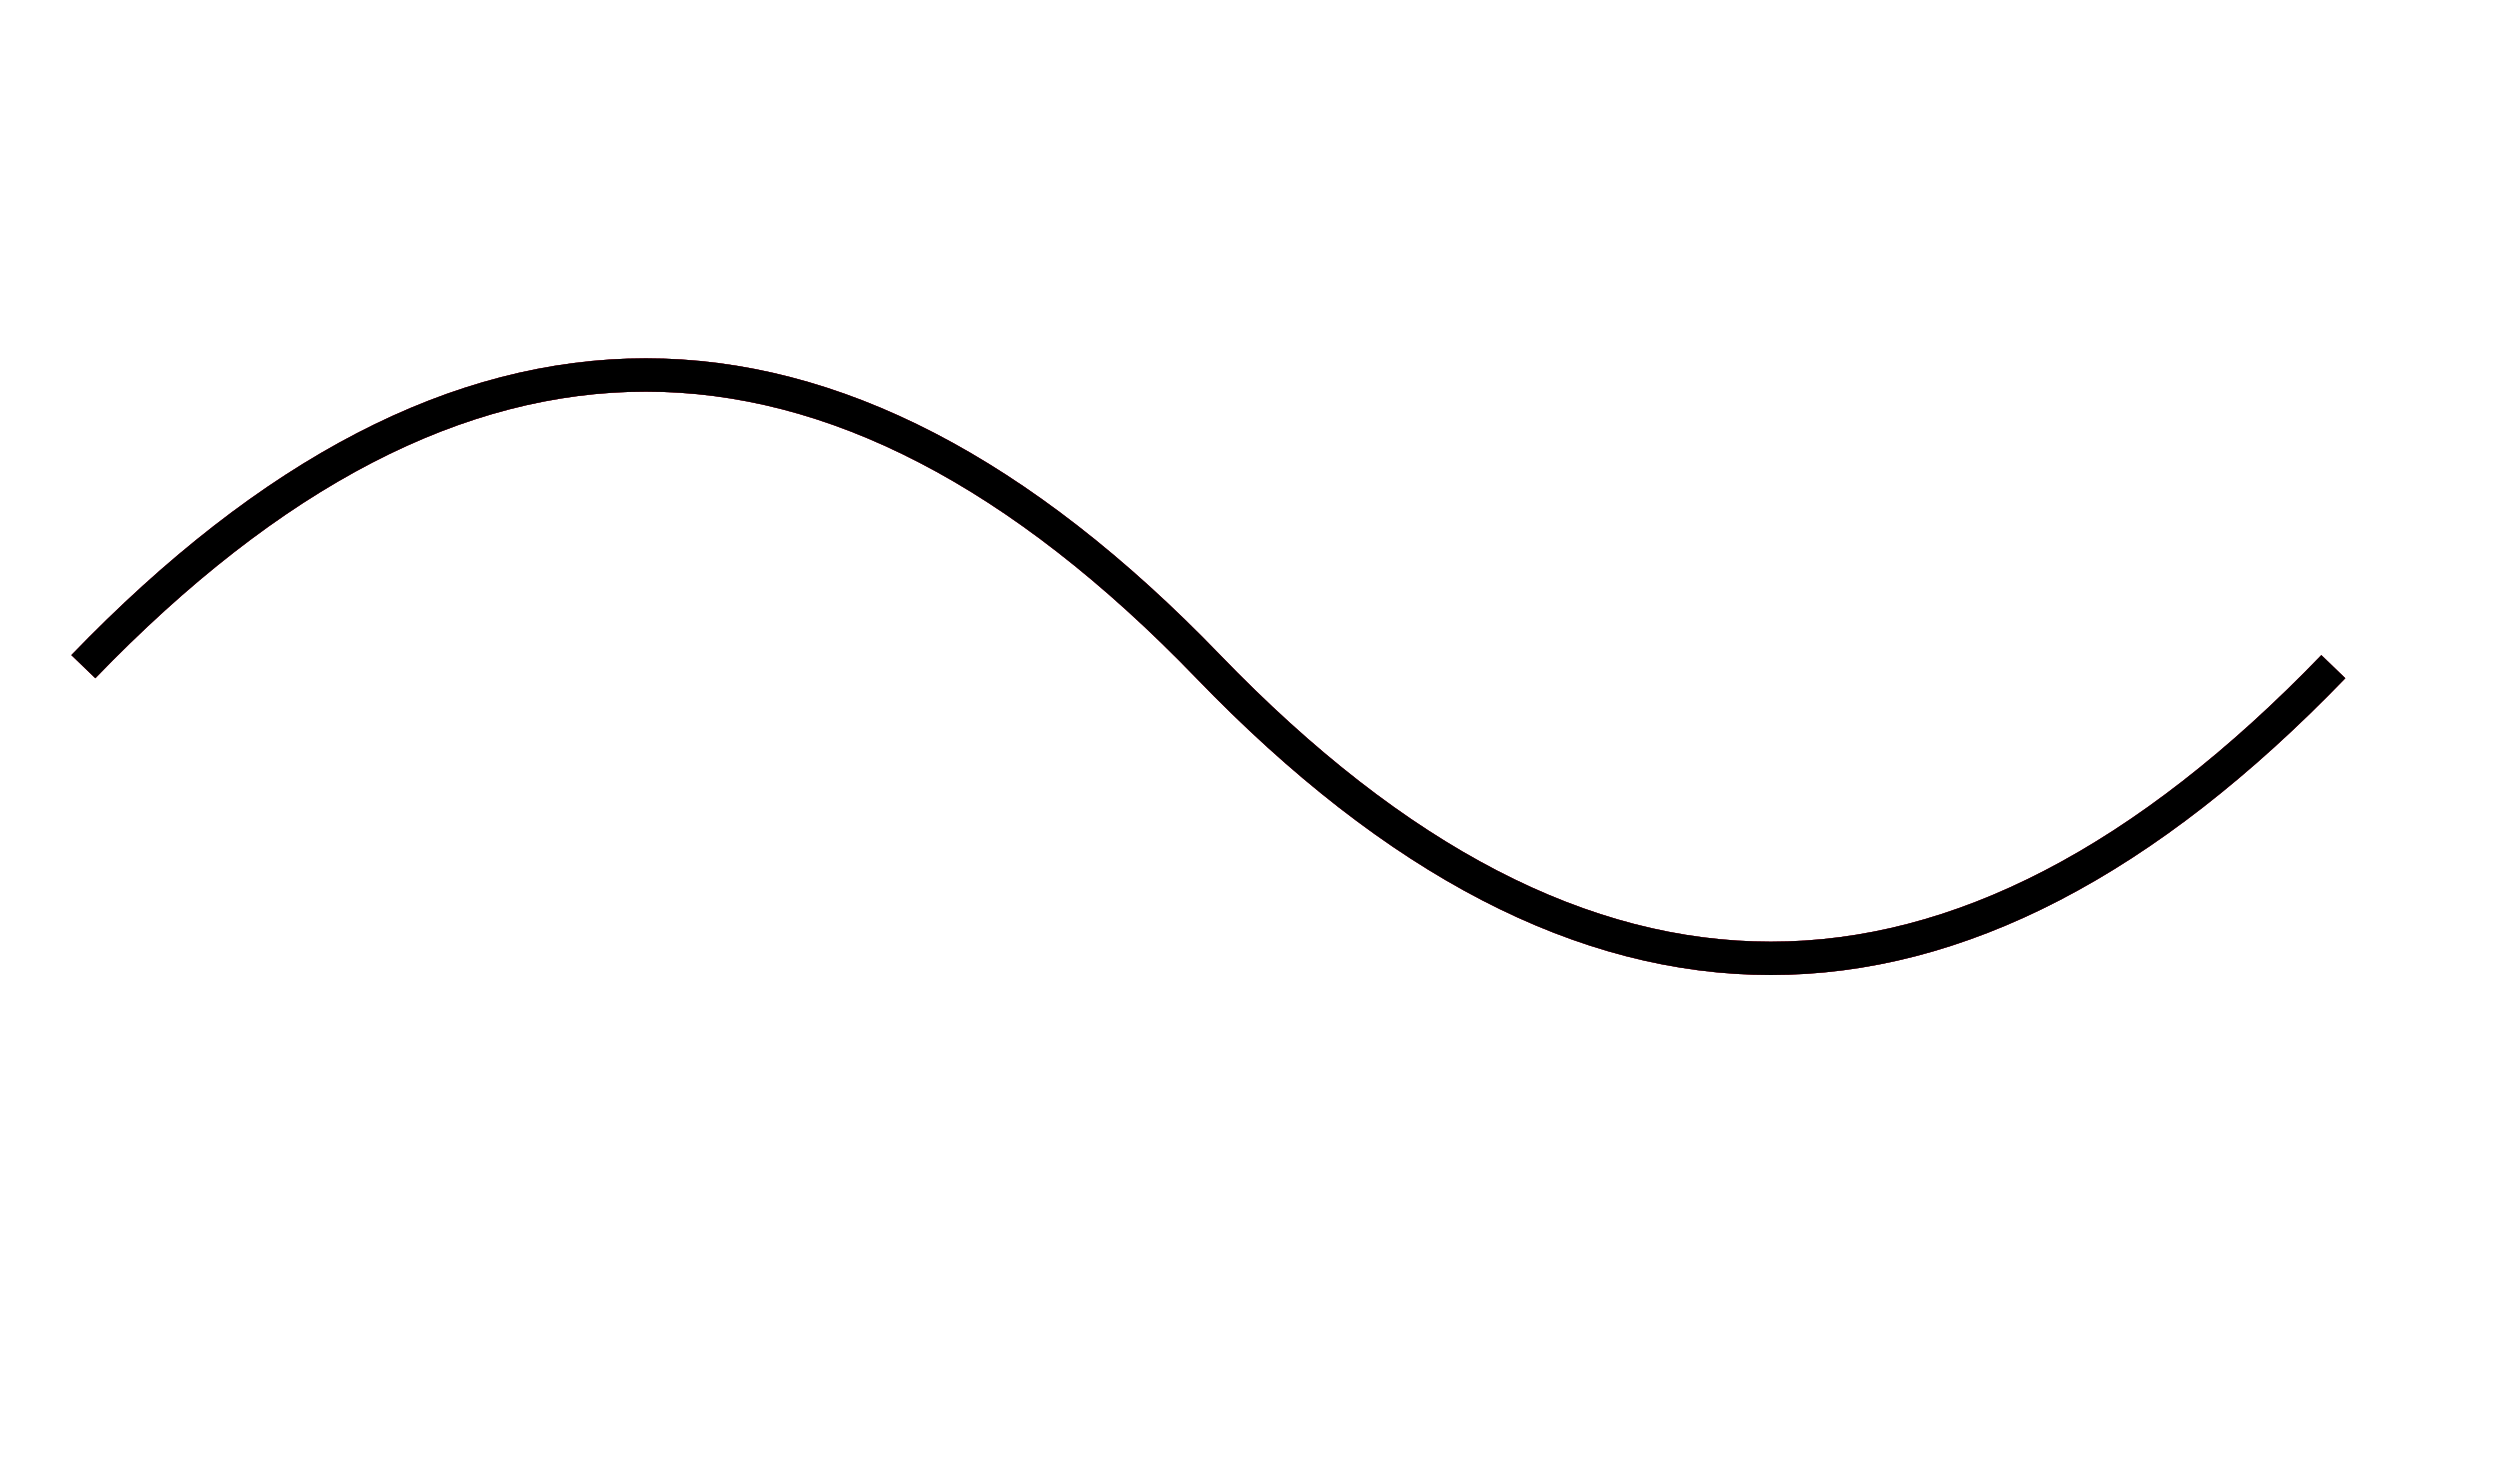
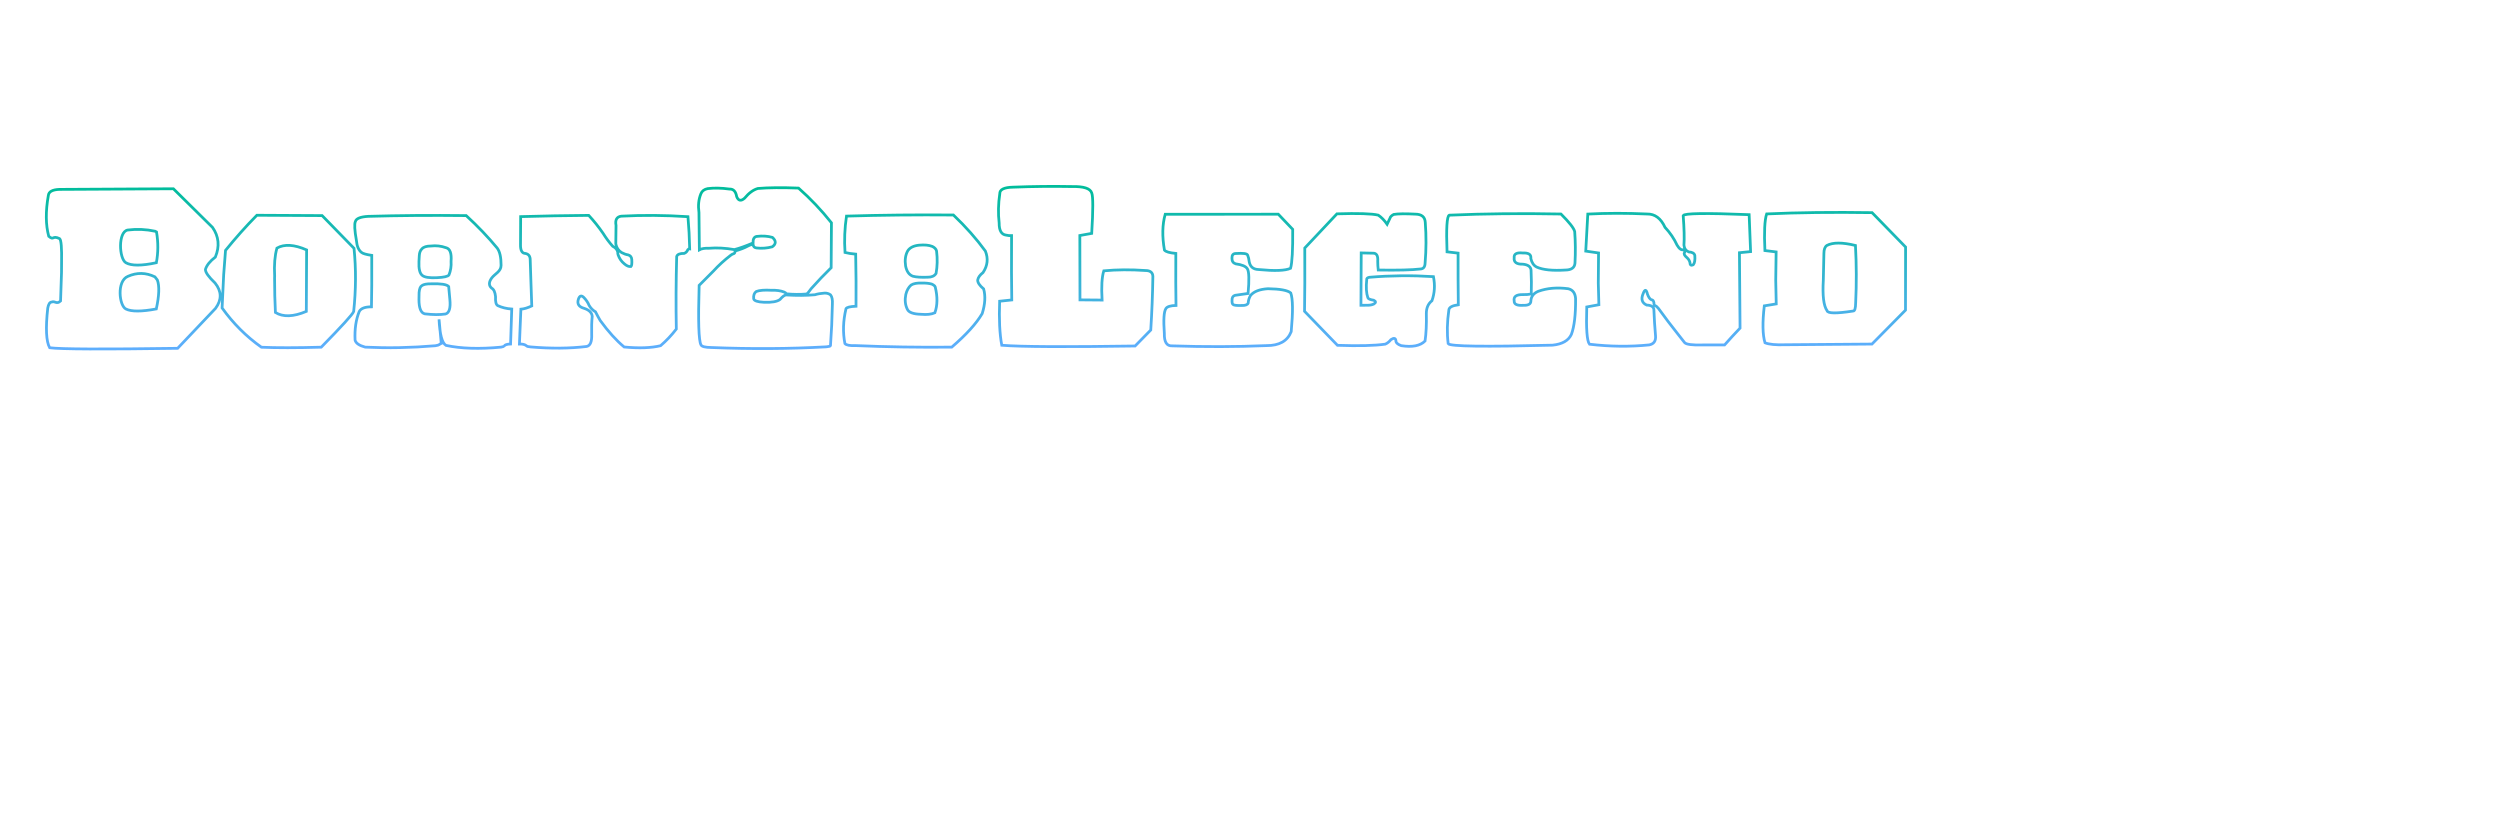
- <svg width="300px" height="175px" version="1.1">
-   <path fill="transparent" stroke="#000000" stroke-width="4" d="M10 80 Q 77.5 10, 145 80 T 280 80" class="path" />
-   <path fill="transparent" stroke="#FF2851" stroke-width="4" d="M10 80 Q 77.5 10, 145 80 T 280 80" class="line2" />
-   <path fill="transparent" stroke="#000000" stroke-width="4" d="M10 80 Q 77.5 10, 145 80 T 280 80" class="line1" />
+ <svg xmlns="http://www.w3.org/2000/svg" viewBox="0 -50 900 300">
+   <defs>
+     <linearGradient id="gradient" x1="0%" y1="0%" x2="0%" y2="100%">
+       <stop offset="0%" stop-color="#00bc9b" />
+       <stop offset="100%" stop-color="#5eaefd" />
+     </linearGradient>
+   </defs>
+   <path class="play" d="M 22.144 48.135 L 21.801 58.348 C 20.372 59.713 19.847 58.237 18.599 58.734 Q 17.568 58.81 17.19 60.908 Q 15.981 71.802 17.882 75.188 Q 23.702 75.977 63.947 75.391 L 77.59 61.014 Q 81.018 56.347 77.425 51.892 Q 73.912 48.535 73.95 46.992 Q 74.643 44.755 77.524 42.544 Q 79.919 36.769 76.514 31.868 L 62.419 17.956 L 21.378 18.181 Q 17.611 18.321 17.4 20.387 Q 15.882 28.914 17.546 35.061 C 19.512 36.728 18.718 34.603 21.457 35.909 Q 22.312 36.587 22.167 44.576 Z M 56.343 33.506 Q 57.316 39.105 56.287 44.58 Q 48.244 46.292 45.304 44.579 C 42.855 43.085 42.447 33.458 45.961 32.811 Q 50.95 32.193 55.844 33.244 Z M 56.641 50.789 Q 57.839 53.987 56.268 61.217 Q 48.289 62.705 45.362 61.256 C 42.914 60.158 41.924 51.158 46.046 49.484 Q 50.906 47.324 55.766 49.664 Z M 80.525 48.875 L 79.954 60.868 Q 85.905 69.186 94.117 75.004 Q 102.251 75.366 115.653 74.985 Q 126.755 63.671 127.319 62.158 Q 128.567 50.456 127.449 39.396 Q 120.863 32.631 115.967 27.617 Q 104.219 27.554 92.471 27.491 Q 86.511 33.549 81.185 40.145 Z M 98.849 50.091 Q 98.849 56.736 99.146 62.492 Q 103.27 65.044 110.272 62.107 Q 110.327 51.036 110.382 39.965 Q 103.706 37.058 99.701 39.313 Q 98.543 43.318 98.87 49.371 Z M 133.828 52.636 L 133.724 60.457 Q 130.245 60.457 129.337 62.12 Q 127.551 66.477 127.822 72.421 Q 128.204 74.093 131.478 74.972 Q 143.732 75.566 156.71 74.468 C 158.403 74.244 158.197 73.83 158.855 73.617 L 158.055 64.969 Q 158.442 73.067 160.551 74.346 Q 168.737 76.082 180.399 74.965 Q 181.367 74.783 181.516 74.57 Q 181.875 73.907 183.806 73.841 L 184.229 61.256 Q 181.418 61.061 179.213 60.031 Q 178.248 59.54 178.394 56.778 Q 178.155 54.336 176.972 53.724 Q 175.404 52.314 176.998 50.103 C 178.192 48.518 180.387 47.755 180.387 45.527 Q 180.405 41.211 178.999 39.314 Q 174.108 33.385 167.833 27.617 Q 148.914 27.401 132.533 27.886 Q 128.395 28.138 127.946 29.721 Q 127.316 31.038 128.311 36.6 Q 128.577 39.671 130.16 40.887 Q 130.893 41.5 133.828 41.934 Z M 150.824 57.792 Q 150.824 62.528 152.949 62.99 Q 157.3 63.497 160.397 63.038 Q 162.42 62.447 161.945 57.755 L 161.524 53.149 Q 160.485 52.008 155.241 52.172 Q 152.76 52.153 151.9 52.809 Q 151.04 53.277 150.87 55.338 Z M 150.828 44.096 Q 150.632 48.101 152.063 49.177 Q 153.254 50.162 157.306 49.966 Q 161.092 49.784 161.622 48.992 Q 162.561 46.7 162.382 44.078 Q 162.729 39.703 160.565 39.178 Q 157.866 38.227 155.134 38.566 Q 152.773 38.577 151.899 39.582 Q 151.036 40.413 150.948 41.976 Z M 191.152 52.008 L 191.436 60.133 Q 189.247 61.171 187.518 61.313 L 186.994 73.855 Q 188.685 73.798 189.508 74.47 Q 189.776 74.821 191.062 74.898 Q 202.077 75.836 211.207 74.726 Q 213.179 74.283 213.004 70.34 Q 212.907 66.665 213.197 63.858 Q 212.965 61.86 210.255 60.997 Q 207.422 60.196 208.215 57.73 Q 208.861 55.801 210.15 57.068 Q 211.449 58.393 212.09 59.965 Q 212.972 61.458 214.38 62.266 Q 215.373 64.206 216.074 65.376 Q 220.438 71.377 224.703 74.921 Q 232.765 75.678 237.804 74.453 Q 240.881 71.826 243.472 68.461 Q 243.235 55.625 243.605 42.347 Q 243.97 41.183 246.312 41.225 Q 247.224 40.874 247.631 39.864 Q 247.897 39.514 248.289 39.577 Q 248.153 33.731 247.666 28.005 Q 235.172 27.196 223.669 27.82 Q 221.211 28.136 221.769 31.16 Q 221.727 34.493 221.686 37.827 Q 222.082 39.861 223.774 40.922 Q 224.996 41.59 226.095 41.751 Q 227.33 42.083 227.437 43.395 Q 227.582 45.583 227.13 45.966 Q 225.998 46.077 224.746 44.962 Q 223.213 43.727 222.524 41.768 Q 222.371 41.309 222.396 40.781 Q 222.124 39.427 220.566 38.643 Q 218.682 36.53 217.116 34.011 Q 214.705 30.502 211.934 27.533 Q 199.657 27.622 187.438 27.982 Q 187.411 33.011 187.384 38.041 Q 187.313 41.208 189.148 41.244 Q 190.894 41.568 190.876 43.601 Z M 251.693 52.734 Q 251.114 72.004 252.365 74.17 Q 252.783 75.066 256.088 75.106 Q 277.493 75.979 297.48 74.858 Q 298.913 74.718 298.97 74.444 Q 299.518 67.101 299.656 59.526 Q 299.801 57.181 299.004 56.165 Q 298.056 55.451 296.8 55.519 Q 294.809 55.651 293.375 56.109 Q 288.732 56.533 283.096 56.184 Q 282.2 56.162 280.82 57.795 Q 279.291 58.981 275.047 58.82 Q 271.595 58.658 271.325 57.579 Q 271.142 55.713 272.26 54.935 Q 274.014 54.271 277.75 54.5 Q 280.415 54.402 282.274 55.134 Q 282.95 55.428 283.114 55.778 Q 286.834 56.136 290.29 55.843 Q 290.758 55.758 292.017 53.927 Q 295.593 49.913 299.215 46.383 Q 299.228 38.218 299.317 30.204 Q 293.883 23.365 287.468 17.713 Q 278.516 17.367 272.841 17.851 Q 270.372 18.543 268.042 21.358 Q 266.104 23.065 265.204 20.781 Q 264.72 17.944 262.574 18.059 Q 258.221 17.467 254.778 17.898 Q 252.912 18.266 252.323 19.751 Q 251.094 22.74 251.626 26.53 Q 251.685 33.276 251.773 39.925 Q 252.942 39.278 255.317 39.368 Q 259.489 39.022 264.382 39.856 Q 267.17 39.138 271.093 37.464 Q 271.021 35.341 272.424 35.107 Q 275.52 34.729 278.075 35.467 Q 280.144 37.32 278.021 38.85 Q 275.196 39.606 272.317 39.264 Q 271.265 39.117 271.145 38.162 Q 270.671 37.811 269.187 38.6 Q 267.378 39.593 264.631 40.359 Q 264.617 41.088 264.239 41.284 Q 263.528 41.499 263.111 41.856 Q 259.578 44.562 256.846 47.564 Z M 308.178 51.176 L 308.164 60.24 Q 304.967 60.394 304.562 61.117 Q 302.991 67.699 304.167 73.68 Q 304.883 74.557 308.139 74.419 Q 325.064 75.144 342.638 74.966 Q 350.433 68.268 353.587 62.893 Q 355.176 57.837 354.111 54.015 Q 351.923 52.173 351.965 50.813 Q 352.216 49.425 353.9 48.107 Q 356.368 44.406 354.73 40.375 Q 349.889 33.735 343.231 27.401 Q 323.257 27.235 304.735 27.798 Q 303.758 34.318 304.203 40.897 Q 305.849 41.31 308.044 41.49 Z M 337.168 40.401 Q 337.678 44.641 336.984 48.432 Q 336.124 49.818 334.004 49.79 Q 330.508 49.944 328.613 49.439 Q 326.592 48.681 326.016 45.761 Q 325.526 42.603 326.761 40.342 Q 327.884 38.574 330.846 38.265 Q 333.809 37.998 335.577 38.7 Q 336.434 39.065 336.953 39.823 Z M 336.683 53.311 Q 337.993 58.597 336.552 62.604 Q 334.75 63.423 331.612 63.15 Q 327.349 63.039 326.632 61.313 Q 325.481 58.977 326.094 55.991 Q 326.62 53.825 327.998 52.611 Q 329.322 51.779 331.98 51.911 Q 333.873 51.845 335.415 52.261 Q 336.017 52.523 336.454 52.917 Z M 364.138 47.998 L 364.233 57.979 L 359.863 58.441 Q 359.497 68.178 360.637 74.294 Q 371.21 75.13 408.636 74.559 Q 411.454 71.684 414.272 68.81 Q 414.895 59.085 415.033 49.507 Q 414.963 47.386 412.351 47.386 Q 404.374 46.831 397.368 47.501 Q 396.328 50.785 396.744 58.022 L 388.79 57.952 L 388.741 34.787 L 393.014 34.016 Q 393.787 21.347 393.016 19.448 Q 392.231 17.019 385.886 17.16 Q 375.282 16.966 364.723 17.381 Q 359.839 17.476 359.919 19.754 Q 359.104 25.192 359.697 30.291 Q 359.664 34.319 362.185 34.643 Q 363.3 34.895 364.164 34.841 Z M 423.276 51.829 L 423.359 59.962 Q 420.4 60.032 419.726 61.084 Q 418.632 62.706 419.163 70.051 Q 419.048 74.671 421.981 74.51 Q 439.598 75.102 455.902 74.419 Q 462.833 74.468 464.834 69.391 Q 465.828 58.667 464.672 55.466 Q 463.046 54.048 456.476 53.94 Q 452.032 54.211 450.23 56.314 Q 449.445 57.568 449.333 59.139 Q 448.936 60.037 446.95 59.975 Q 444.409 60.051 443.929 59.644 Q 443.49 59.396 443.531 58.155 Q 443.461 56.627 444.625 56.312 Q 447.164 55.898 449.31 55.645 Q 449.977 48.318 449.059 46.788 Q 448.236 45.422 444.839 44.984 Q 443.447 44.536 443.502 42.886 Q 443.469 41.236 444.966 41.258 Q 448.824 41.007 449.141 41.826 Q 449.577 42.853 449.73 44.307 Q 450.289 46.961 453.08 47.031 Q 461.8 47.886 464.6 46.587 Q 465.463 43.654 465.373 32.57 L 460.19 27.118 L 419.477 27.139 Q 417.908 32.658 419.199 40.045 Q 419.928 40.928 423.293 41.237 Z M 469.729 51.863 L 469.632 62.064 L 481.494 74.316 Q 492.892 74.72 498.701 73.893 Q 499.817 73.407 500.753 72.255 Q 502.285 71.261 502.517 72.543 Q 502.434 73.725 504.432 74.438 Q 510.415 75.376 513.017 72.763 Q 513.615 68.632 513.481 62.912 Q 513.463 59.869 515.498 58.267 Q 516.956 54.198 516.04 49.588 Q 504.408 48.85 492.975 49.822 Q 491.93 50.021 492.02 50.633 Q 491.582 54.756 492.438 57.212 Q 492.629 57.775 494.562 58.094 Q 495.777 58.699 494.588 59.443 Q 493.641 59.874 492.545 59.881 Q 491.243 59.888 489.941 59.894 L 490.036 41.055 L 494.203 41.145 Q 496.202 41.037 495.986 44.009 Q 495.985 45.648 496.166 47.215 Q 506.756 47.377 511.348 46.837 Q 512.978 46.781 513.034 44.704 Q 513.659 37.404 513.096 30.049 Q 512.939 27.127 509.517 27.091 Q 504.096 26.803 501.736 27.199 Q 500.565 27.811 500.385 28.568 L 499.362 30.729 Q 497.885 28.604 496.174 27.451 Q 492.662 26.623 481.297 26.983 L 469.718 39.288 Z M 524.909 50.298 L 524.991 59.714 Q 521.739 60.163 521.589 61.562 Q 520.633 68.187 521.346 73.728 Q 522.19 75.21 558.903 74.26 Q 564.148 73.733 565.696 70.388 Q 567.28 66.161 567.21 57.467 Q 566.995 54.523 564.58 53.946 Q 558.554 53.155 553.788 54.865 Q 551.308 55.891 551.116 58.242 Q 551.18 60.016 548.423 59.91 Q 545.024 60.145 545.109 58.371 Q 544.641 55.964 548.302 56.06 Q 549.949 56.099 551.257 55.831 Q 551.394 51.512 551.177 47.216 Q 550.978 45.375 548.215 45.104 Q 544.828 45.195 545.101 42.794 Q 544.906 40.718 548.216 41.081 Q 551.382 40.926 551.096 43.054 Q 551.603 45.325 553.226 46.155 Q 556.57 47.652 563.604 47.211 Q 566.783 47.172 566.991 44.745 Q 567.302 38.863 566.892 33.365 Q 566.45 31.536 561.947 27.046 Q 540.794 26.631 521.732 27.462 Q 520.453 28.039 520.929 40.658 L 524.908 41.124 Z M 575.386 51.955 L 575.597 59.699 L 571.232 60.508 Q 570.845 72.23 572.218 73.919 Q 583.2 75.222 593.724 74.166 Q 596.253 73.663 595.987 70.831 Q 595.588 66.35 595.404 61.587 Q 595.372 59.921 592.79 59.821 Q 590.259 58.655 591.541 55.69 Q 592.457 53.208 593.09 55.907 Q 593.693 57.551 594.504 57.932 Q 595.188 57.889 595.399 58.913 Q 595.374 59.789 595.886 60.08 Q 596.242 60.076 597.041 61.033 Q 600.491 65.82 604.021 70.234 Q 605.397 71.905 606.45 73.327 Q 607.342 74.339 612.857 74.184 Q 616.854 74.177 620.851 74.171 Q 623.574 71.095 626.417 68.123 L 626.197 40.982 L 630.215 40.576 L 629.691 27.278 Q 606.378 26.338 605.951 27.62 Q 606.485 34.629 606.22 38.256 Q 606.403 40.054 607.935 40.687 Q 609.833 40.787 610.132 41.952 Q 610.332 44.433 609.566 45.332 Q 608.396 45.9 608.366 44.457 Q 608.102 43.468 607.34 42.799 Q 605.964 41.625 606.401 41.023 Q 606.713 40.557 606.165 39.851 Q 604.981 40.342 603.752 38.261 Q 602.127 34.736 599.413 31.851 Q 597.148 26.958 592.96 27.043 Q 581.918 26.533 571.607 27.061 L 570.868 40.399 L 575.478 41.068 Z M 639.263 50.913 L 639.441 59.406 L 635.15 60.109 Q 634.095 69.078 635.397 73.404 Q 637.577 74.284 642.713 74.108 L 673.912 73.862 L 685.975 61.657 L 686.011 38.935 L 673.947 26.555 Q 652.878 26.238 635.995 27.012 Q 634.904 30.318 635.362 40.202 L 639.406 40.694 Z M 656.394 50.859 Q 655.902 59.23 657.731 61.833 Q 658.012 63.38 667.122 61.973 Q 668.001 62.044 668.037 58.984 Q 668.529 48.783 667.966 38.372 Q 660.897 36.649 657.661 38.372 Q 656.605 39.111 656.605 41.221 Z" stroke="url(#gradient)" stroke-width="1" fill="none" />
</svg>
